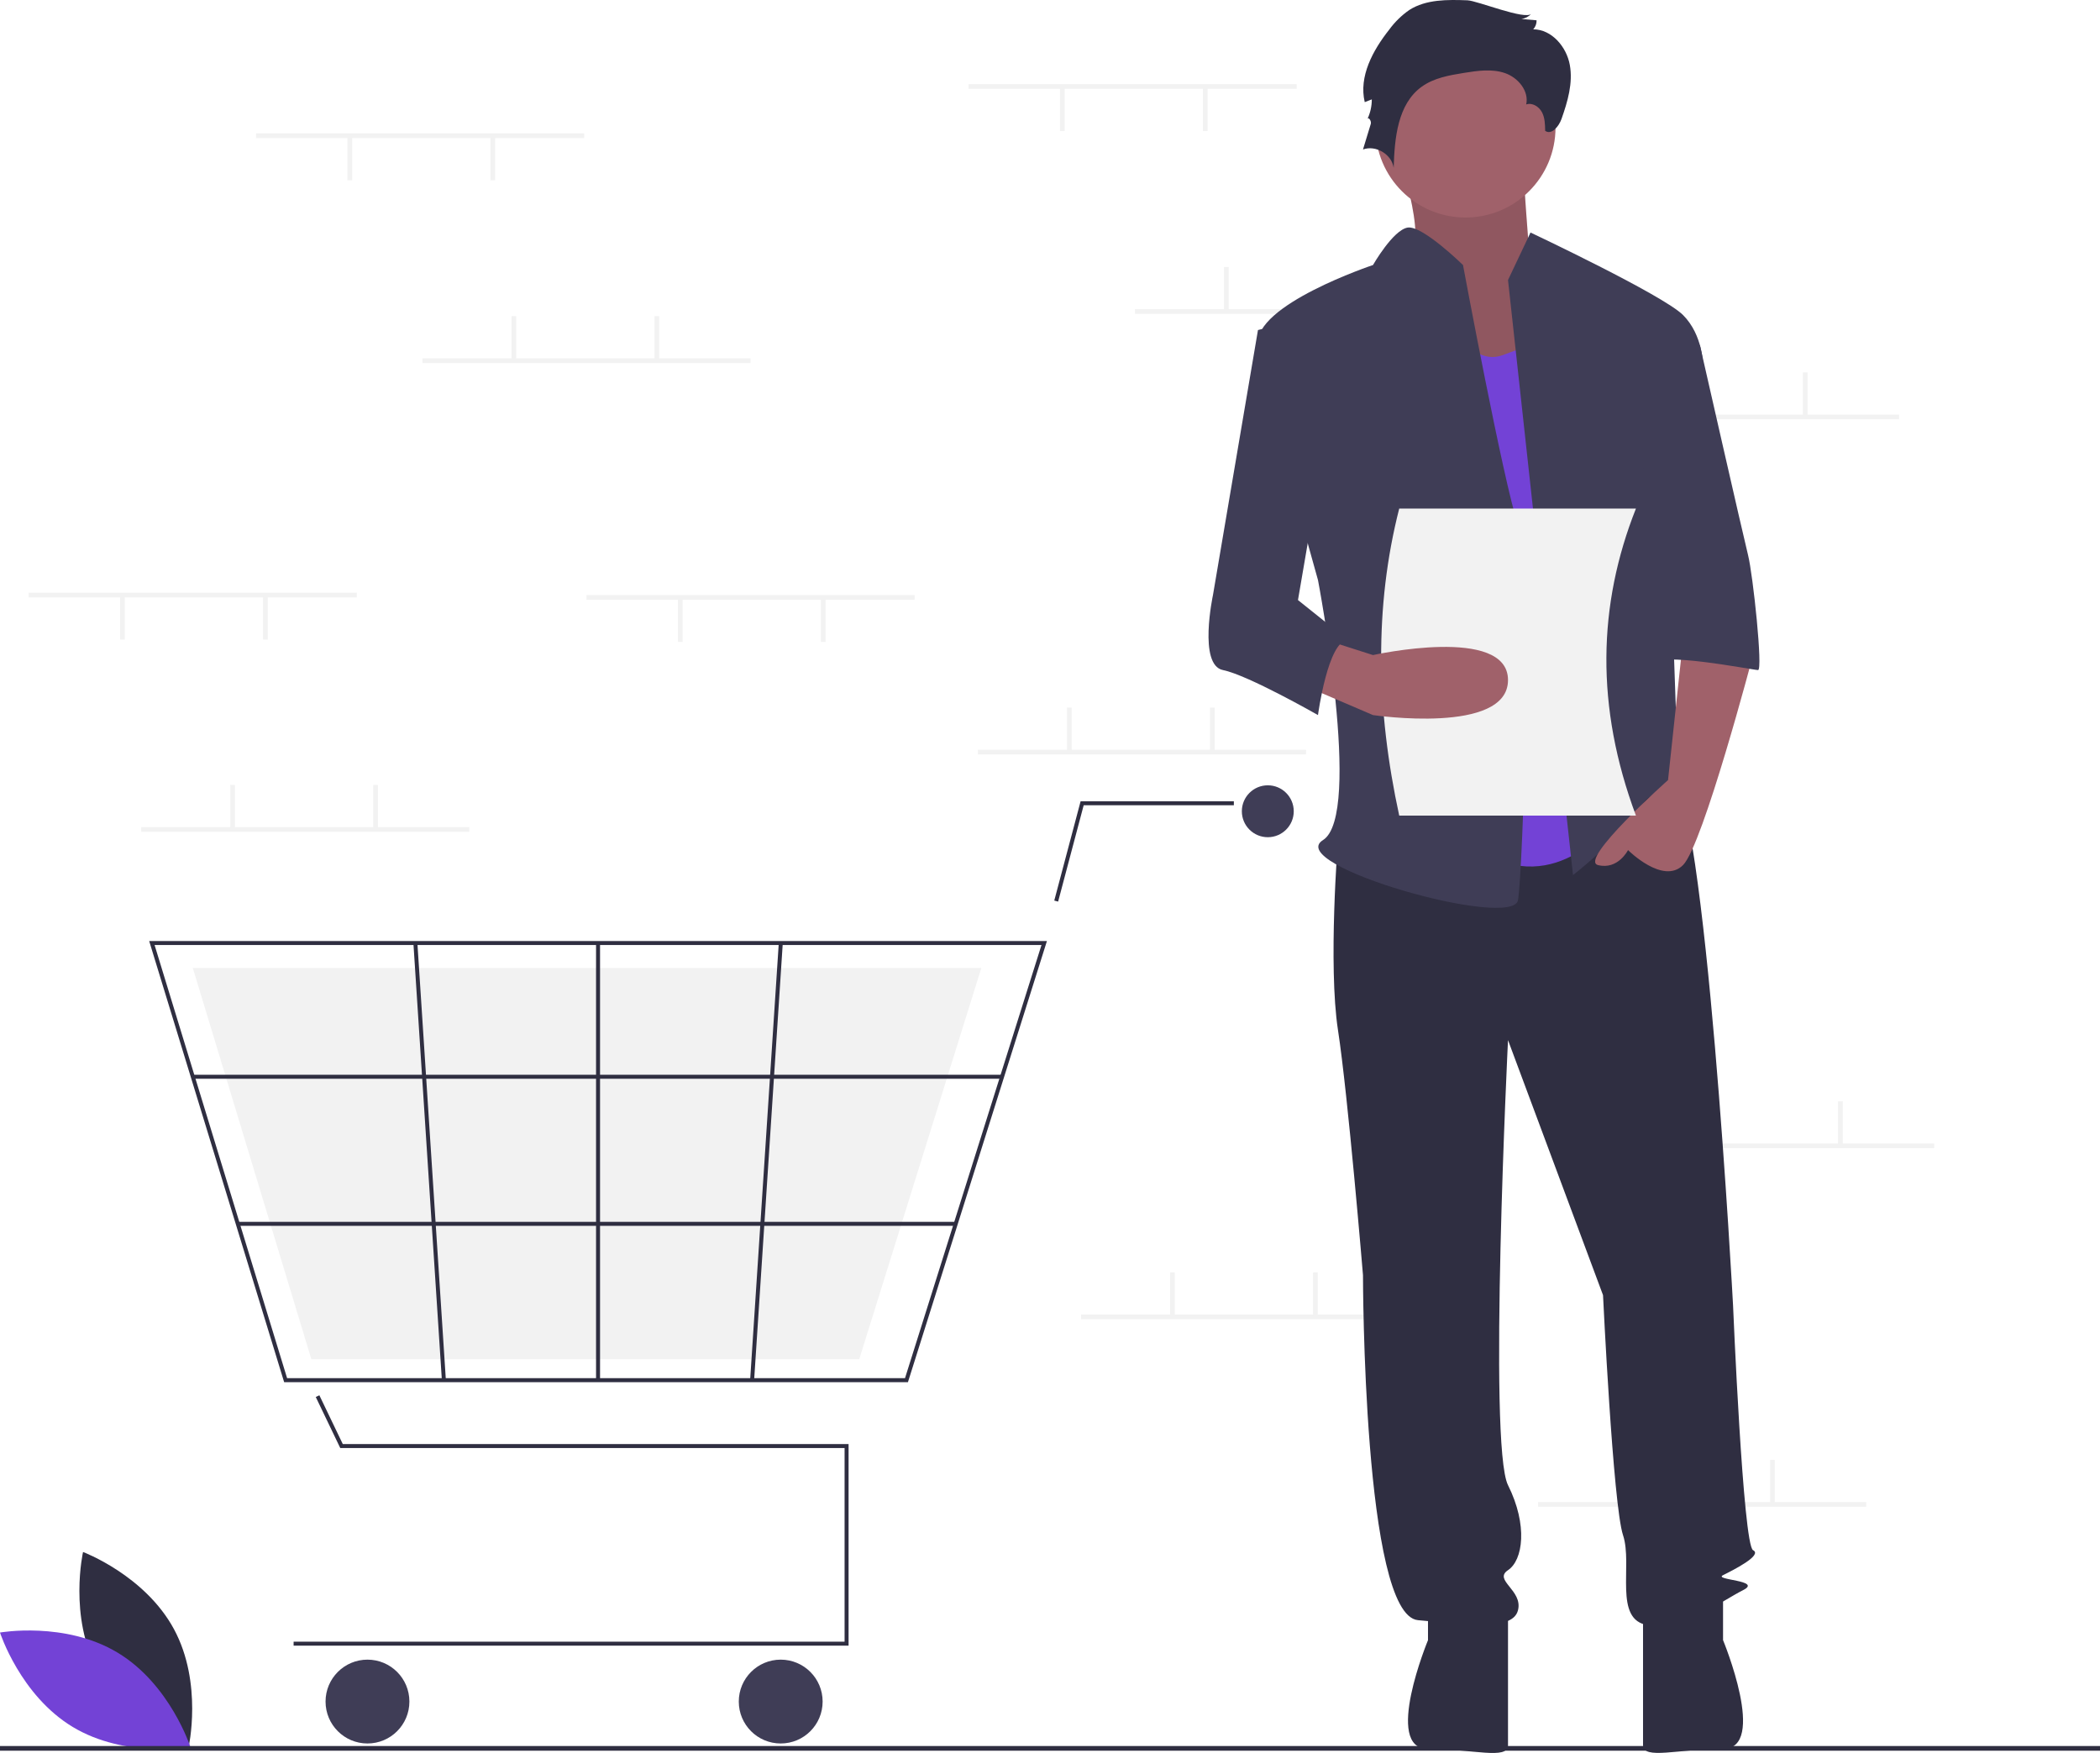
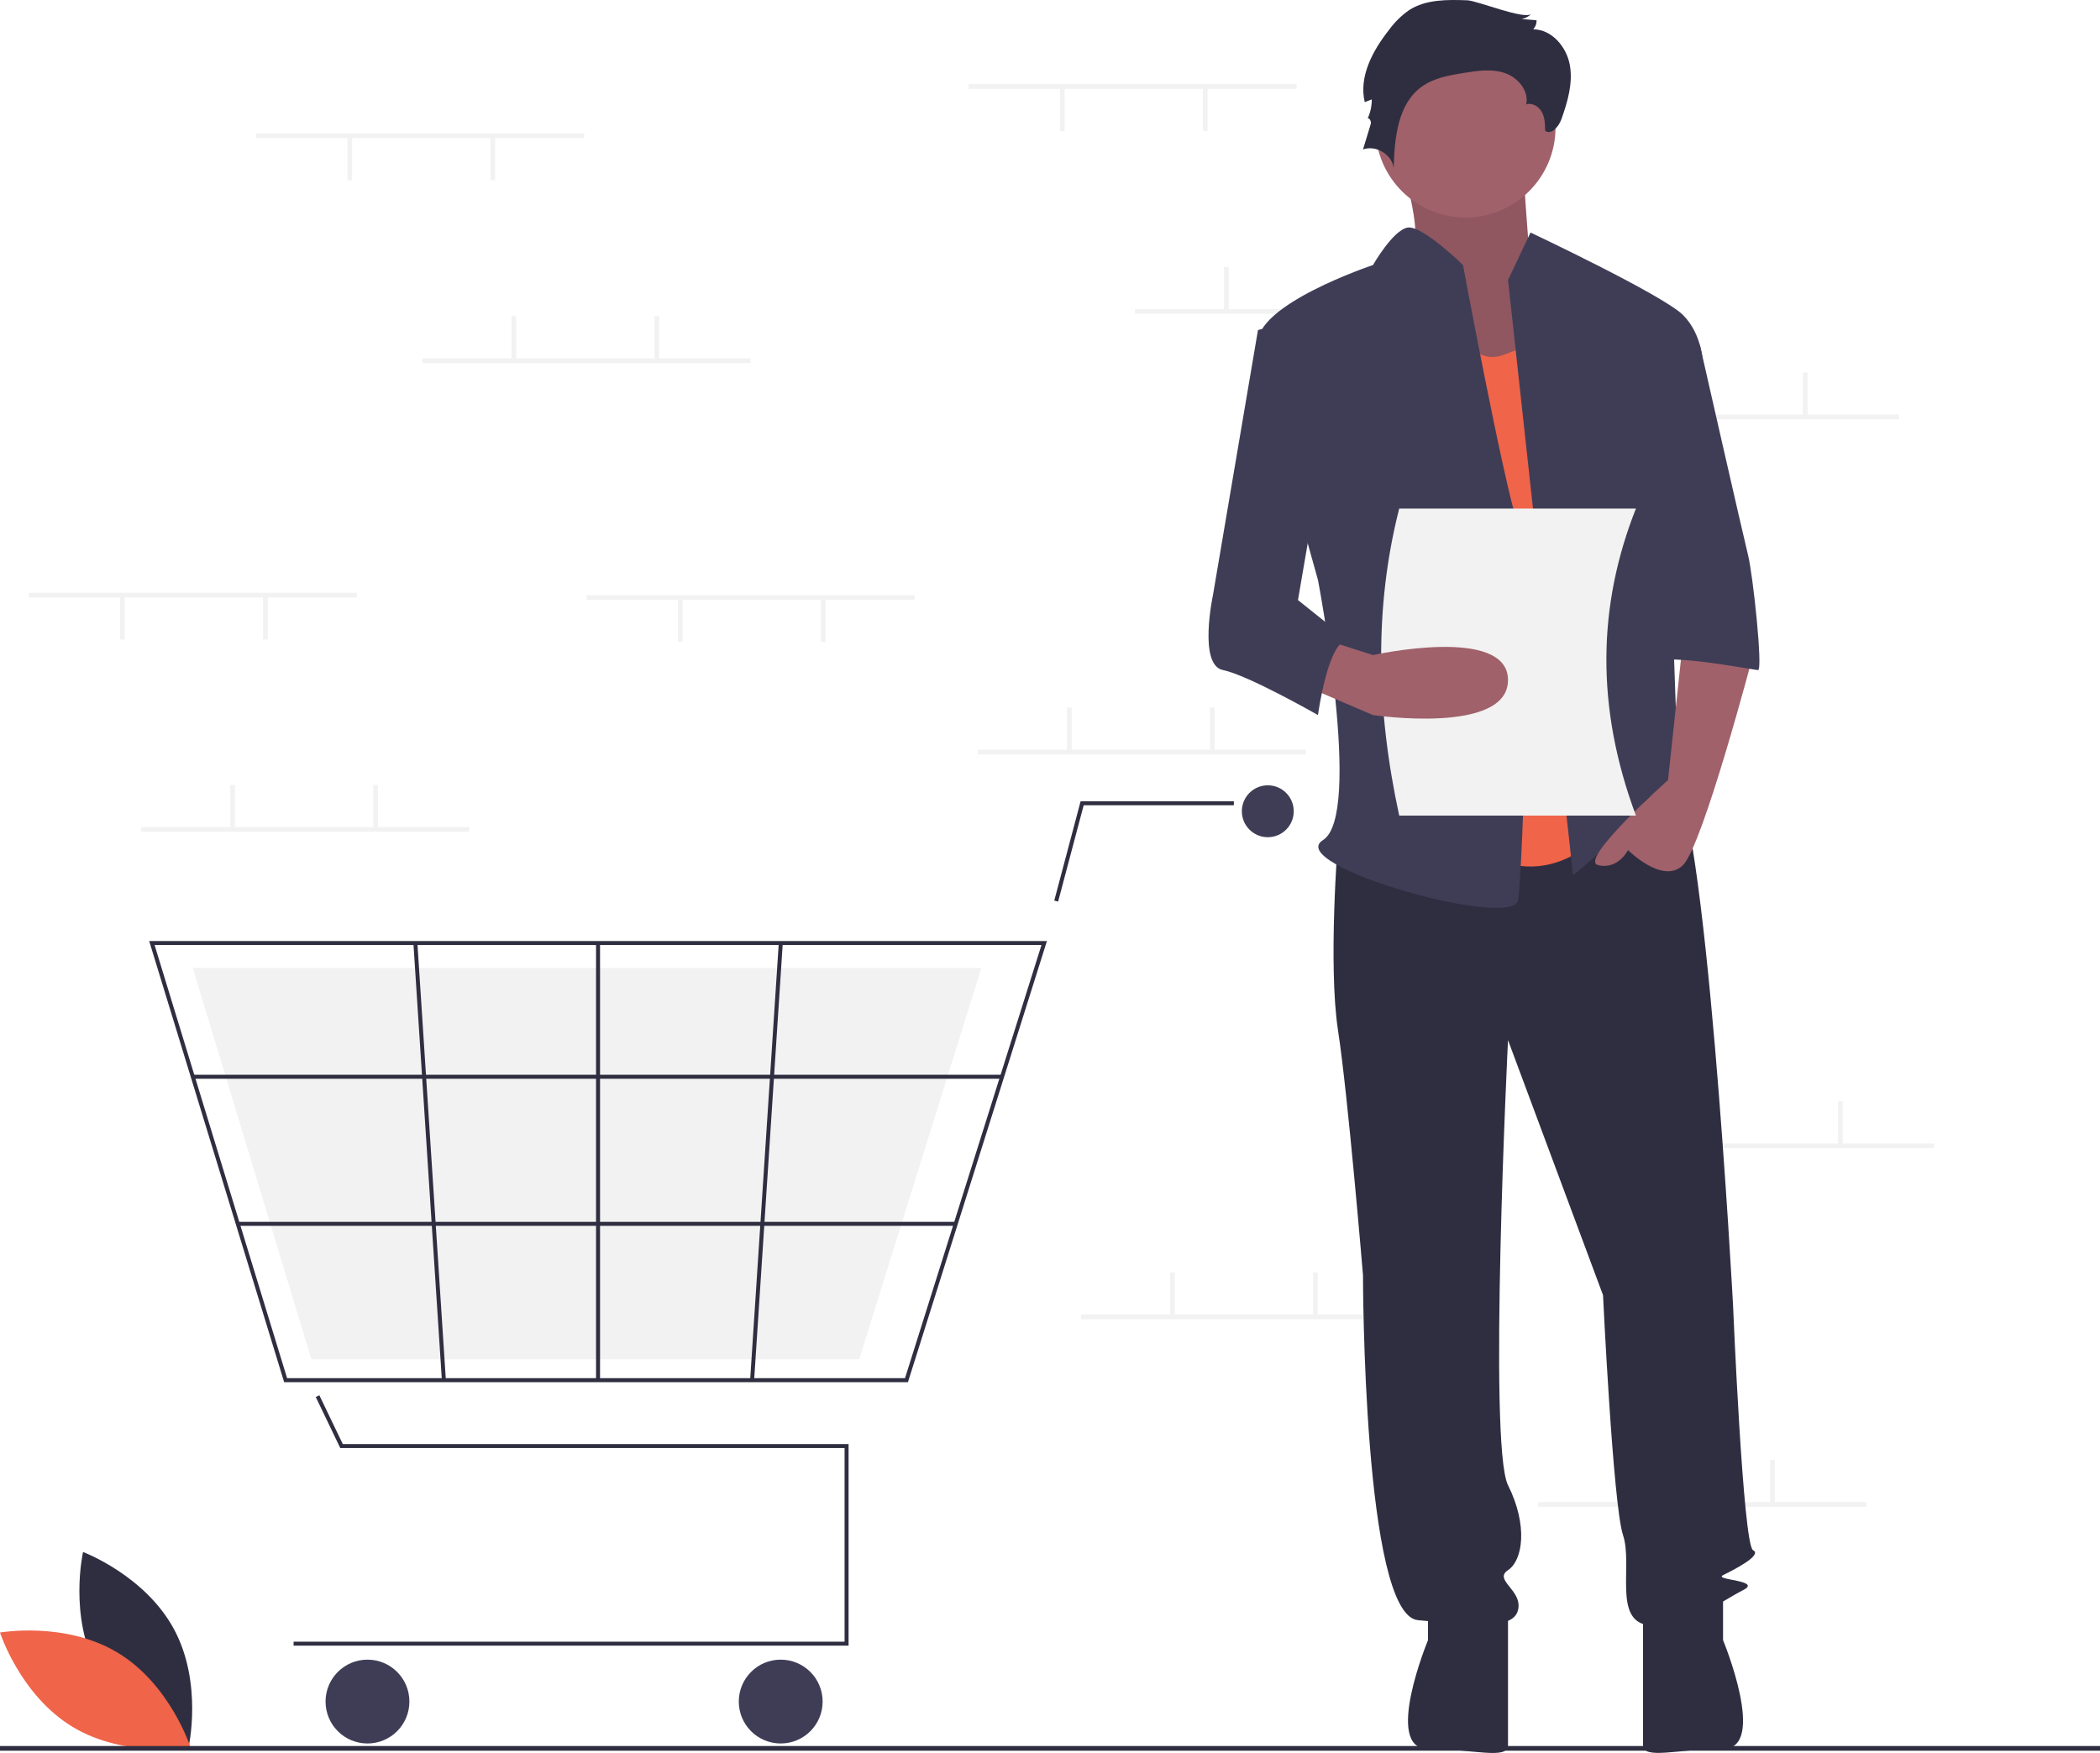
- <svg xmlns="http://www.w3.org/2000/svg" id="ffc6eb9a-0ec0-429c-85a8-ff38b44048bf" data-name="Layer 1" width="896" height="747.971" viewBox="0 0 896 747.971">
+ <svg xmlns="http://www.w3.org/2000/svg" data-name="Layer 1" width="896" height="747.971" viewBox="0 0 896 747.971">
  <path d="M193.634,788.752c12.428,23.049,38.806,32.944,38.806,32.944s6.227-27.475-6.201-50.524-38.806-32.944-38.806-32.944S181.206,765.703,193.634,788.752Z" transform="translate(-152 -76.01429)" fill="#2f2e41" />
-   <path d="M202.177,781.169c22.438,13.5,31.08,40.314,31.08,40.314s-27.738,4.927-50.177-8.573S152,772.596,152,772.596,179.738,767.67,202.177,781.169Z" transform="translate(-152 -76.01429)" fill="#7342d6" />
+   <path d="M202.177,781.169c22.438,13.5,31.08,40.314,31.08,40.314s-27.738,4.927-50.177-8.573S152,772.596,152,772.596,179.738,767.67,202.177,781.169Z" transform="translate(-152 -76.01429)" fill="#f06449" />
  <rect x="413.248" y="35.908" width="140" height="2" fill="#f2f2f2" />
  <rect x="513.249" y="37.408" width="2" height="18.5" fill="#f2f2f2" />
  <rect x="452.248" y="37.408" width="2" height="18.5" fill="#f2f2f2" />
  <rect x="484.248" y="131.908" width="140" height="2" fill="#f2f2f2" />
  <rect x="522.249" y="113.908" width="2" height="18.5" fill="#f2f2f2" />
  <rect x="583.249" y="113.908" width="2" height="18.5" fill="#f2f2f2" />
  <rect x="670.249" y="176.908" width="140" height="2" fill="#f2f2f2" />
  <rect x="708.249" y="158.908" width="2" height="18.5" fill="#f2f2f2" />
  <rect x="769.249" y="158.908" width="2" height="18.5" fill="#f2f2f2" />
  <rect x="656.249" y="640.908" width="140" height="2" fill="#f2f2f2" />
  <rect x="694.249" y="622.908" width="2" height="18.5" fill="#f2f2f2" />
  <rect x="755.249" y="622.908" width="2" height="18.5" fill="#f2f2f2" />
  <rect x="417.248" y="319.908" width="140" height="2" fill="#f2f2f2" />
  <rect x="455.248" y="301.908" width="2" height="18.5" fill="#f2f2f2" />
  <rect x="516.249" y="301.908" width="2" height="18.5" fill="#f2f2f2" />
  <rect x="461.248" y="560.908" width="140" height="2" fill="#f2f2f2" />
  <rect x="499.248" y="542.908" width="2" height="18.5" fill="#f2f2f2" />
  <rect x="560.249" y="542.908" width="2" height="18.5" fill="#f2f2f2" />
  <rect x="685.249" y="487.908" width="140" height="2" fill="#f2f2f2" />
  <rect x="723.249" y="469.908" width="2" height="18.5" fill="#f2f2f2" />
  <rect x="784.249" y="469.908" width="2" height="18.5" fill="#f2f2f2" />
  <polygon points="362.06 702.184 125.274 702.184 125.274 700.481 360.356 700.481 360.356 617.861 145.18 617.861 134.727 596.084 136.263 595.347 146.252 616.157 362.06 616.157 362.06 702.184" fill="#2f2e41" />
  <circle cx="156.789" cy="726.033" r="17.887" fill="#3f3d56" />
  <circle cx="333.101" cy="726.033" r="17.887" fill="#3f3d56" />
  <circle cx="540.927" cy="346.153" r="11.073" fill="#3f3d56" />
  <path d="M539.385,665.767H273.237L215.648,477.531H598.693l-.349,1.108Zm-264.889-1.704H538.136l58.234-184.83H217.951Z" transform="translate(-152 -76.01429)" fill="#2f2e41" />
  <polygon points="366.61 579.958 132.842 579.958 82.26 413.015 418.701 413.015 418.395 413.998 366.61 579.958" fill="#f2f2f2" />
  <polygon points="451.465 384.7 449.818 384.263 461.059 341.894 526.448 341.894 526.448 343.598 462.37 343.598 451.465 384.7" fill="#2f2e41" />
  <rect x="82.258" y="458.584" width="345.293" height="1.704" fill="#2f2e41" />
  <rect x="101.459" y="521.344" width="306.319" height="1.704" fill="#2f2e41" />
  <rect x="254.314" y="402.368" width="1.704" height="186.533" fill="#2f2e41" />
  <rect x="385.557" y="570.797" width="186.929" height="1.704" transform="translate(-274.7392 936.235) rotate(-86.24919)" fill="#2f2e41" />
  <rect x="334.457" y="478.185" width="1.704" height="186.929" transform="translate(-188.4687 -52.99638) rotate(-3.729)" fill="#2f2e41" />
  <rect y="745" width="896" height="2" fill="#2f2e41" />
  <path d="M747.411,137.89s14.618,41.606,5.622,48.007S783.394,244.573,783.394,244.573l47.229-12.802-25.863-43.74s-3.373-43.74-3.373-50.141S747.411,137.89,747.411,137.89Z" transform="translate(-152 -76.01429)" fill="#a0616a" />
  <path d="M747.411,137.89s14.618,41.606,5.622,48.007S783.394,244.573,783.394,244.573l47.229-12.802-25.863-43.74s-3.373-43.74-3.373-50.141S747.411,137.89,747.411,137.89Z" transform="translate(-152 -76.01429)" opacity="0.1" />
  <path d="M722.874,434.468s-4.267,53.341,0,81.079,10.668,104.549,10.668,104.549,0,145.089,23.47,147.222,40.539,4.267,42.673-4.267-10.668-12.802-4.267-17.069,8.535-19.203,0-36.272,0-189.895,0-189.895l40.539,108.816s4.267,89.614,8.535,102.415-4.267,36.272,10.668,38.406,32.005-10.668,40.539-14.936-12.802-4.267-8.535-6.401,17.069-8.535,12.802-10.668-8.535-104.549-8.535-104.549S879.697,414.199,864.762,405.664s-24.537,6.166-24.537,6.166Z" transform="translate(-152 -76.01429)" fill="#2f2e41" />
  <path d="M761.279,758.784v17.069s-19.203,46.399,0,46.399,34.138,4.808,34.138-1.593V763.051Z" transform="translate(-152 -76.01429)" fill="#2f2e41" />
  <path d="M887.165,758.754v17.069s19.203,46.399,0,46.399-34.138,4.808-34.138-1.593V763.021Z" transform="translate(-152 -76.01429)" fill="#2f2e41" />
  <circle cx="625.282" cy="54.408" r="38.406" fill="#a0616a" />
-   <path d="M765.547,201.9s10.668,32.005,27.738,25.604l17.069-6.401L840.225,425.934s-23.47,34.138-57.609,12.802S765.547,201.9,765.547,201.9Z" transform="translate(-152 -76.01429)" fill="#7342d6" />
+   <path d="M765.547,201.9s10.668,32.005,27.738,25.604l17.069-6.401L840.225,425.934s-23.47,34.138-57.609,12.802S765.547,201.9,765.547,201.9Z" transform="translate(-152 -76.01429)" fill="#f06449" />
  <path d="M795.418,195.499l9.601-20.27s56.542,26.671,65.076,35.205,8.535,21.337,8.535,21.337l-14.936,53.341s4.267,117.351,4.267,121.618,14.936,27.738,4.267,19.203-12.802-17.069-21.337-4.267-27.738,27.738-27.738,27.738Z" transform="translate(-152 -76.01429)" fill="#3f3d56" />
  <path d="M870.096,349.122l-6.401,59.742s-38.406,34.138-29.871,36.272,12.802-6.401,12.802-6.401,14.936,14.936,23.47,6.401S899.967,355.523,899.967,355.523Z" transform="translate(-152 -76.01429)" fill="#a0616a" />
  <path d="M778.1,76.144c-8.514-.304-17.625-.455-24.804,4.133a36.313,36.313,0,0,0-8.572,8.392c-6.992,8.838-13.033,19.959-10.436,30.925l3.016-1.176a19.751,19.751,0,0,1-1.905,8.463c.425-1.235,1.847.762,1.466,2.011L733.543,139.792c5.462-2.002,12.257,2.052,13.088,7.81.38-12.661,1.693-27.18,11.964-34.593,5.18-3.739,11.735-4.88,18.042-5.894,5.818-.935,11.918-1.827,17.491.089s10.319,7.615,9.055,13.371c2.57-.885,5.444.906,6.713,3.309s1.337,5.237,1.375,7.955c2.739,1.936,5.856-1.908,6.973-5.071,2.62-7.424,4.949-15.327,3.538-23.073s-7.723-15.148-15.596-15.174a5.467,5.467,0,0,0,1.422-3.849l-6.489-.548a7.172,7.172,0,0,0,4.286-2.26C802.798,84.731,782.313,76.295,778.1,76.144Z" transform="translate(-152 -76.01429)" fill="#2f2e41" />
  <path d="M776.215,189.098s-17.369-17.021-23.62-15.978S737.809,189.098,737.809,189.098s-51.208,17.069-49.074,34.138S714.339,323.518,714.339,323.518s19.203,100.282,2.134,110.95,81.079,38.406,83.213,25.604,6.401-140.821,0-160.024S776.215,189.098,776.215,189.098Z" transform="translate(-152 -76.01429)" fill="#3f3d56" />
  <path d="M850.893,223.236h26.383S895.7,304.315,897.833,312.85s6.401,49.074,4.267,49.074-44.807-8.535-44.807-2.134Z" transform="translate(-152 -76.01429)" fill="#3f3d56" />
  <path d="M850,424.014H749c-9.856-45.34-10.68-89.146,0-131H850C833.701,334.115,832.682,377.621,850,424.014Z" transform="translate(-152 -76.01429)" fill="#f2f2f2" />
  <path d="M707.938,368.325,737.809,381.127s57.609,8.535,57.609-14.936-57.609-10.668-57.609-10.668L718.605,349.383Z" transform="translate(-152 -76.01429)" fill="#a0616a" />
  <path d="M714.339,210.435l-25.604,6.401L669.532,329.919s-6.401,29.871,4.267,32.005S714.339,381.127,714.339,381.127s4.267-32.005,12.802-32.005L705.804,332.053,718.606,257.375Z" transform="translate(-152 -76.01429)" fill="#3f3d56" />
  <rect x="60.248" y="352.908" width="140" height="2" fill="#f2f2f2" />
  <rect x="98.249" y="334.908" width="2" height="18.5" fill="#f2f2f2" />
  <rect x="159.249" y="334.908" width="2" height="18.5" fill="#f2f2f2" />
  <rect x="109.249" y="56.908" width="140" height="2" fill="#f2f2f2" />
  <rect x="209.249" y="58.408" width="2" height="18.5" fill="#f2f2f2" />
  <rect x="148.249" y="58.408" width="2" height="18.5" fill="#f2f2f2" />
  <rect x="250.249" y="253.908" width="140" height="2" fill="#f2f2f2" />
  <rect x="350.248" y="255.408" width="2" height="18.5" fill="#f2f2f2" />
  <rect x="289.248" y="255.408" width="2" height="18.5" fill="#f2f2f2" />
  <rect x="12.248" y="252.908" width="140" height="2" fill="#f2f2f2" />
  <rect x="112.249" y="254.408" width="2" height="18.5" fill="#f2f2f2" />
  <rect x="51.248" y="254.408" width="2" height="18.5" fill="#f2f2f2" />
  <rect x="180.249" y="152.908" width="140" height="2" fill="#f2f2f2" />
  <rect x="218.249" y="134.908" width="2" height="18.5" fill="#f2f2f2" />
  <rect x="279.248" y="134.908" width="2" height="18.5" fill="#f2f2f2" />
</svg>
